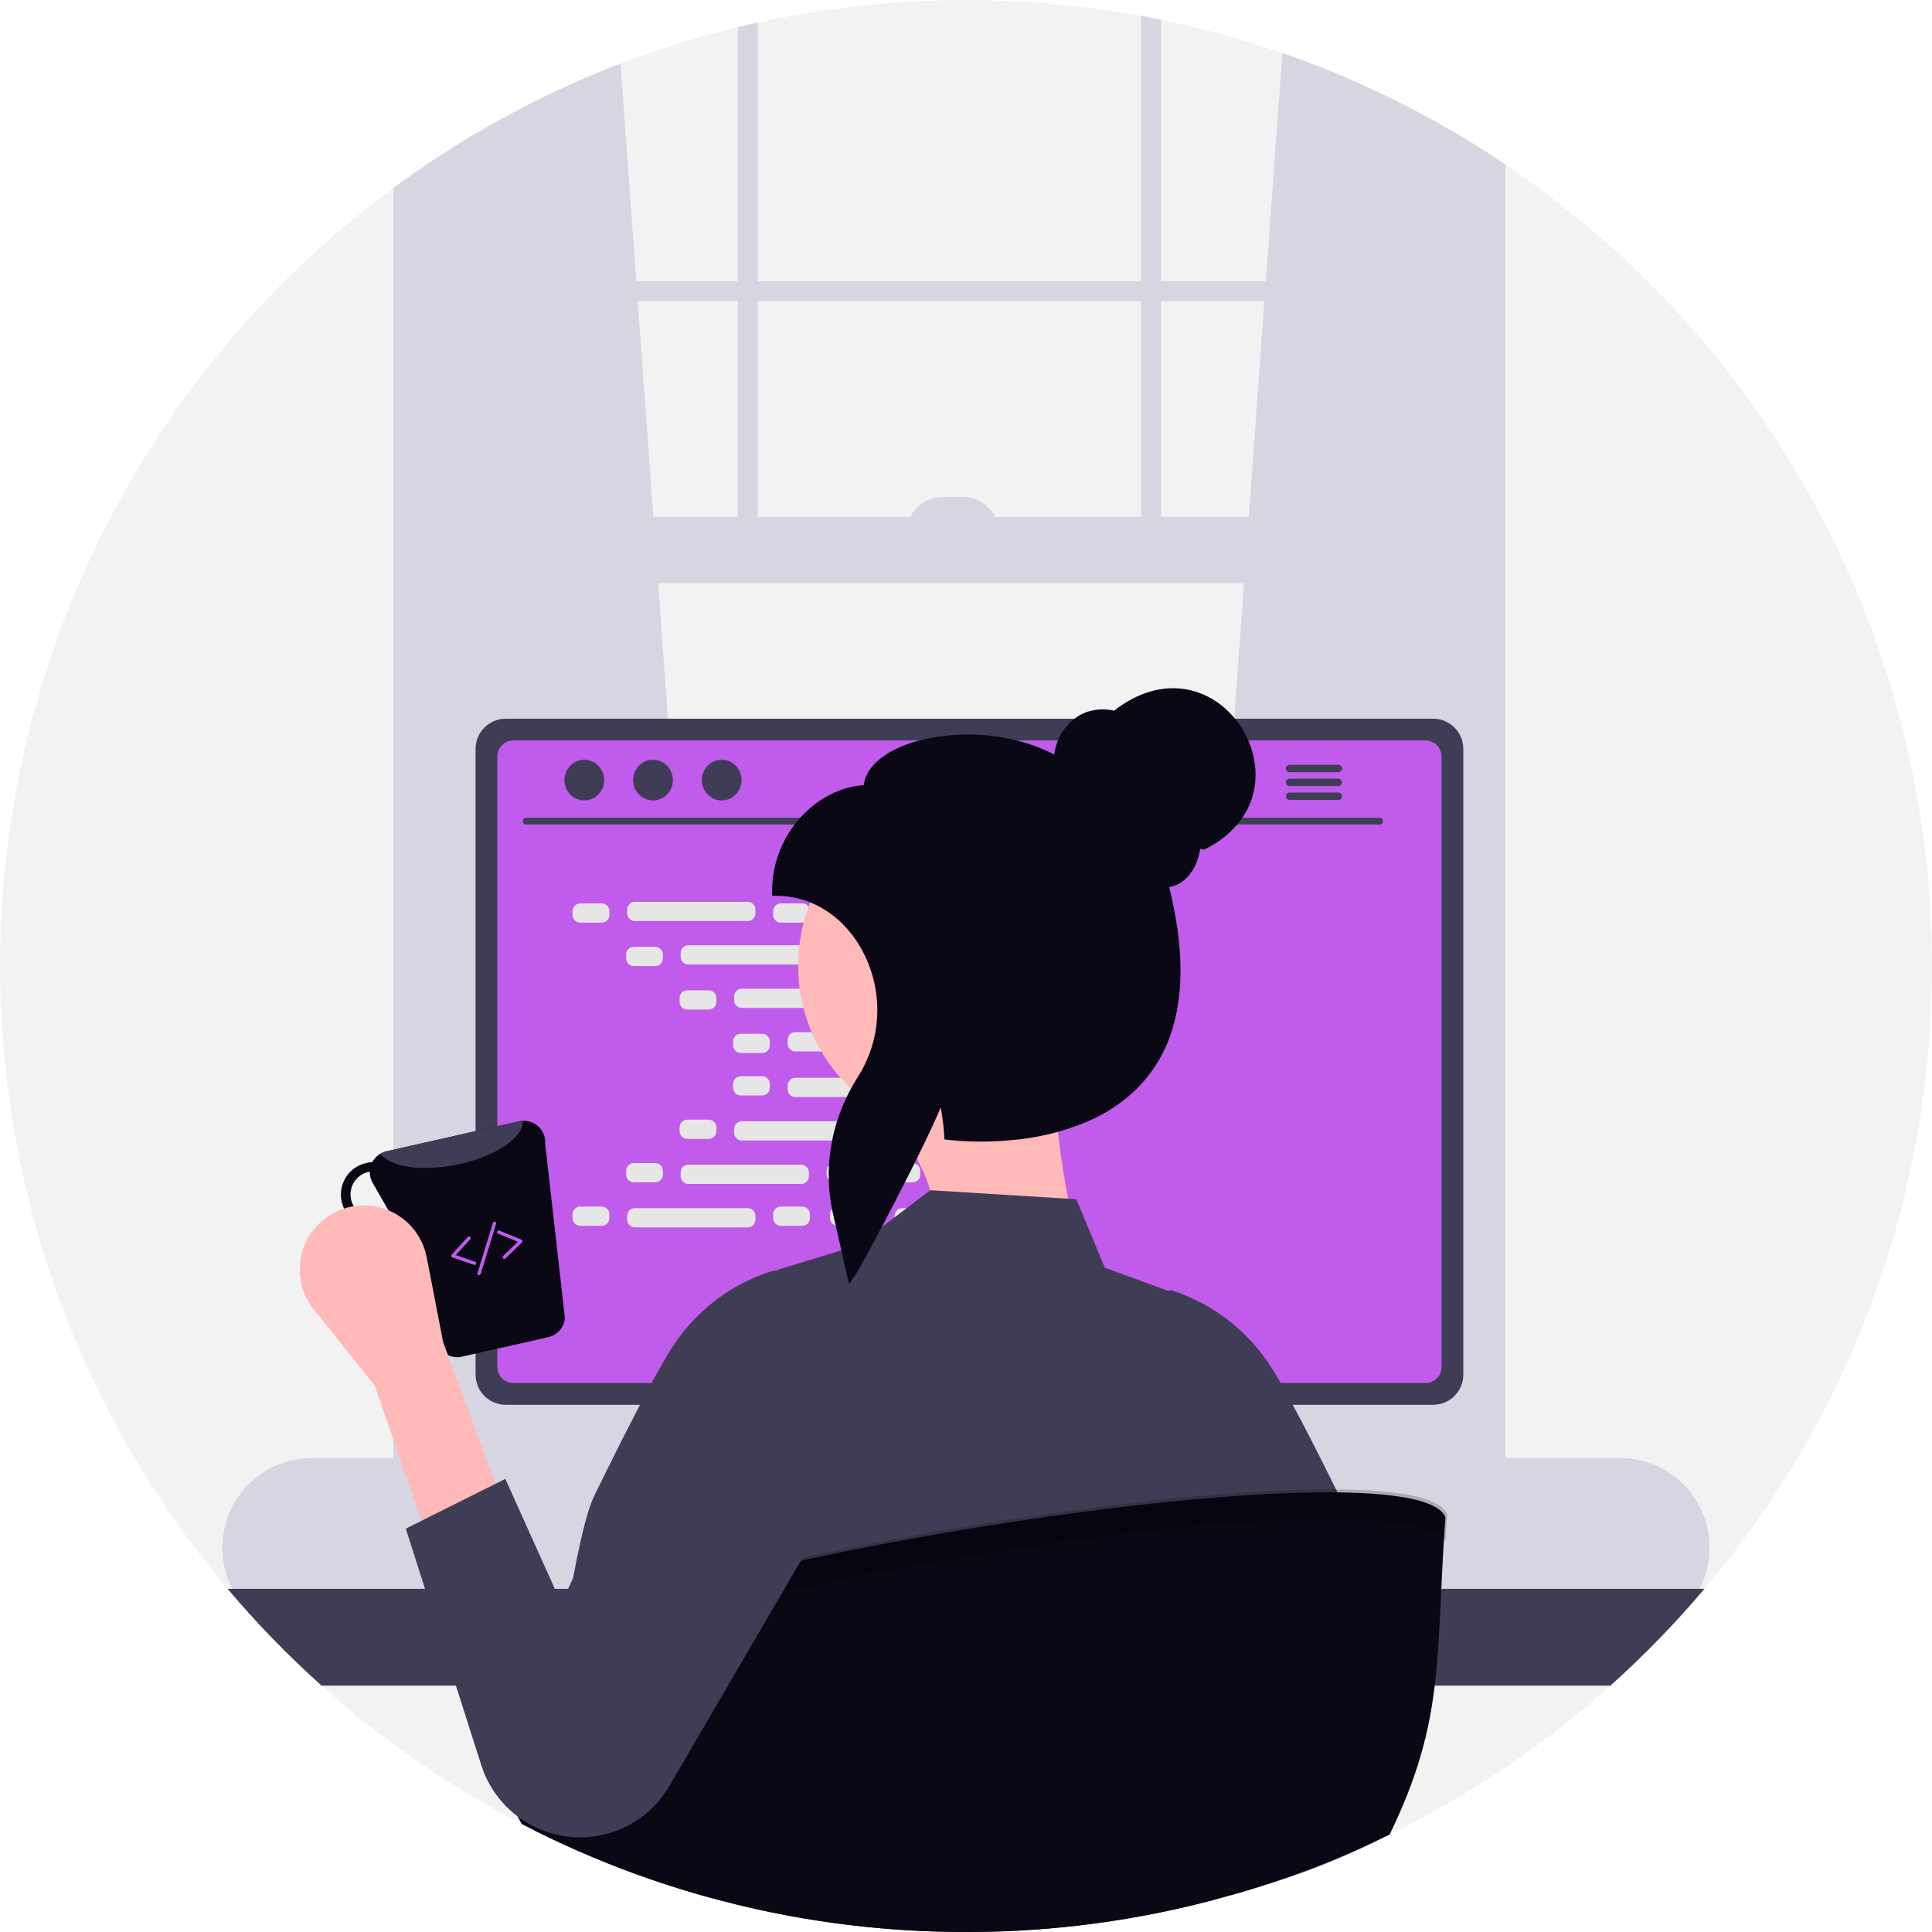
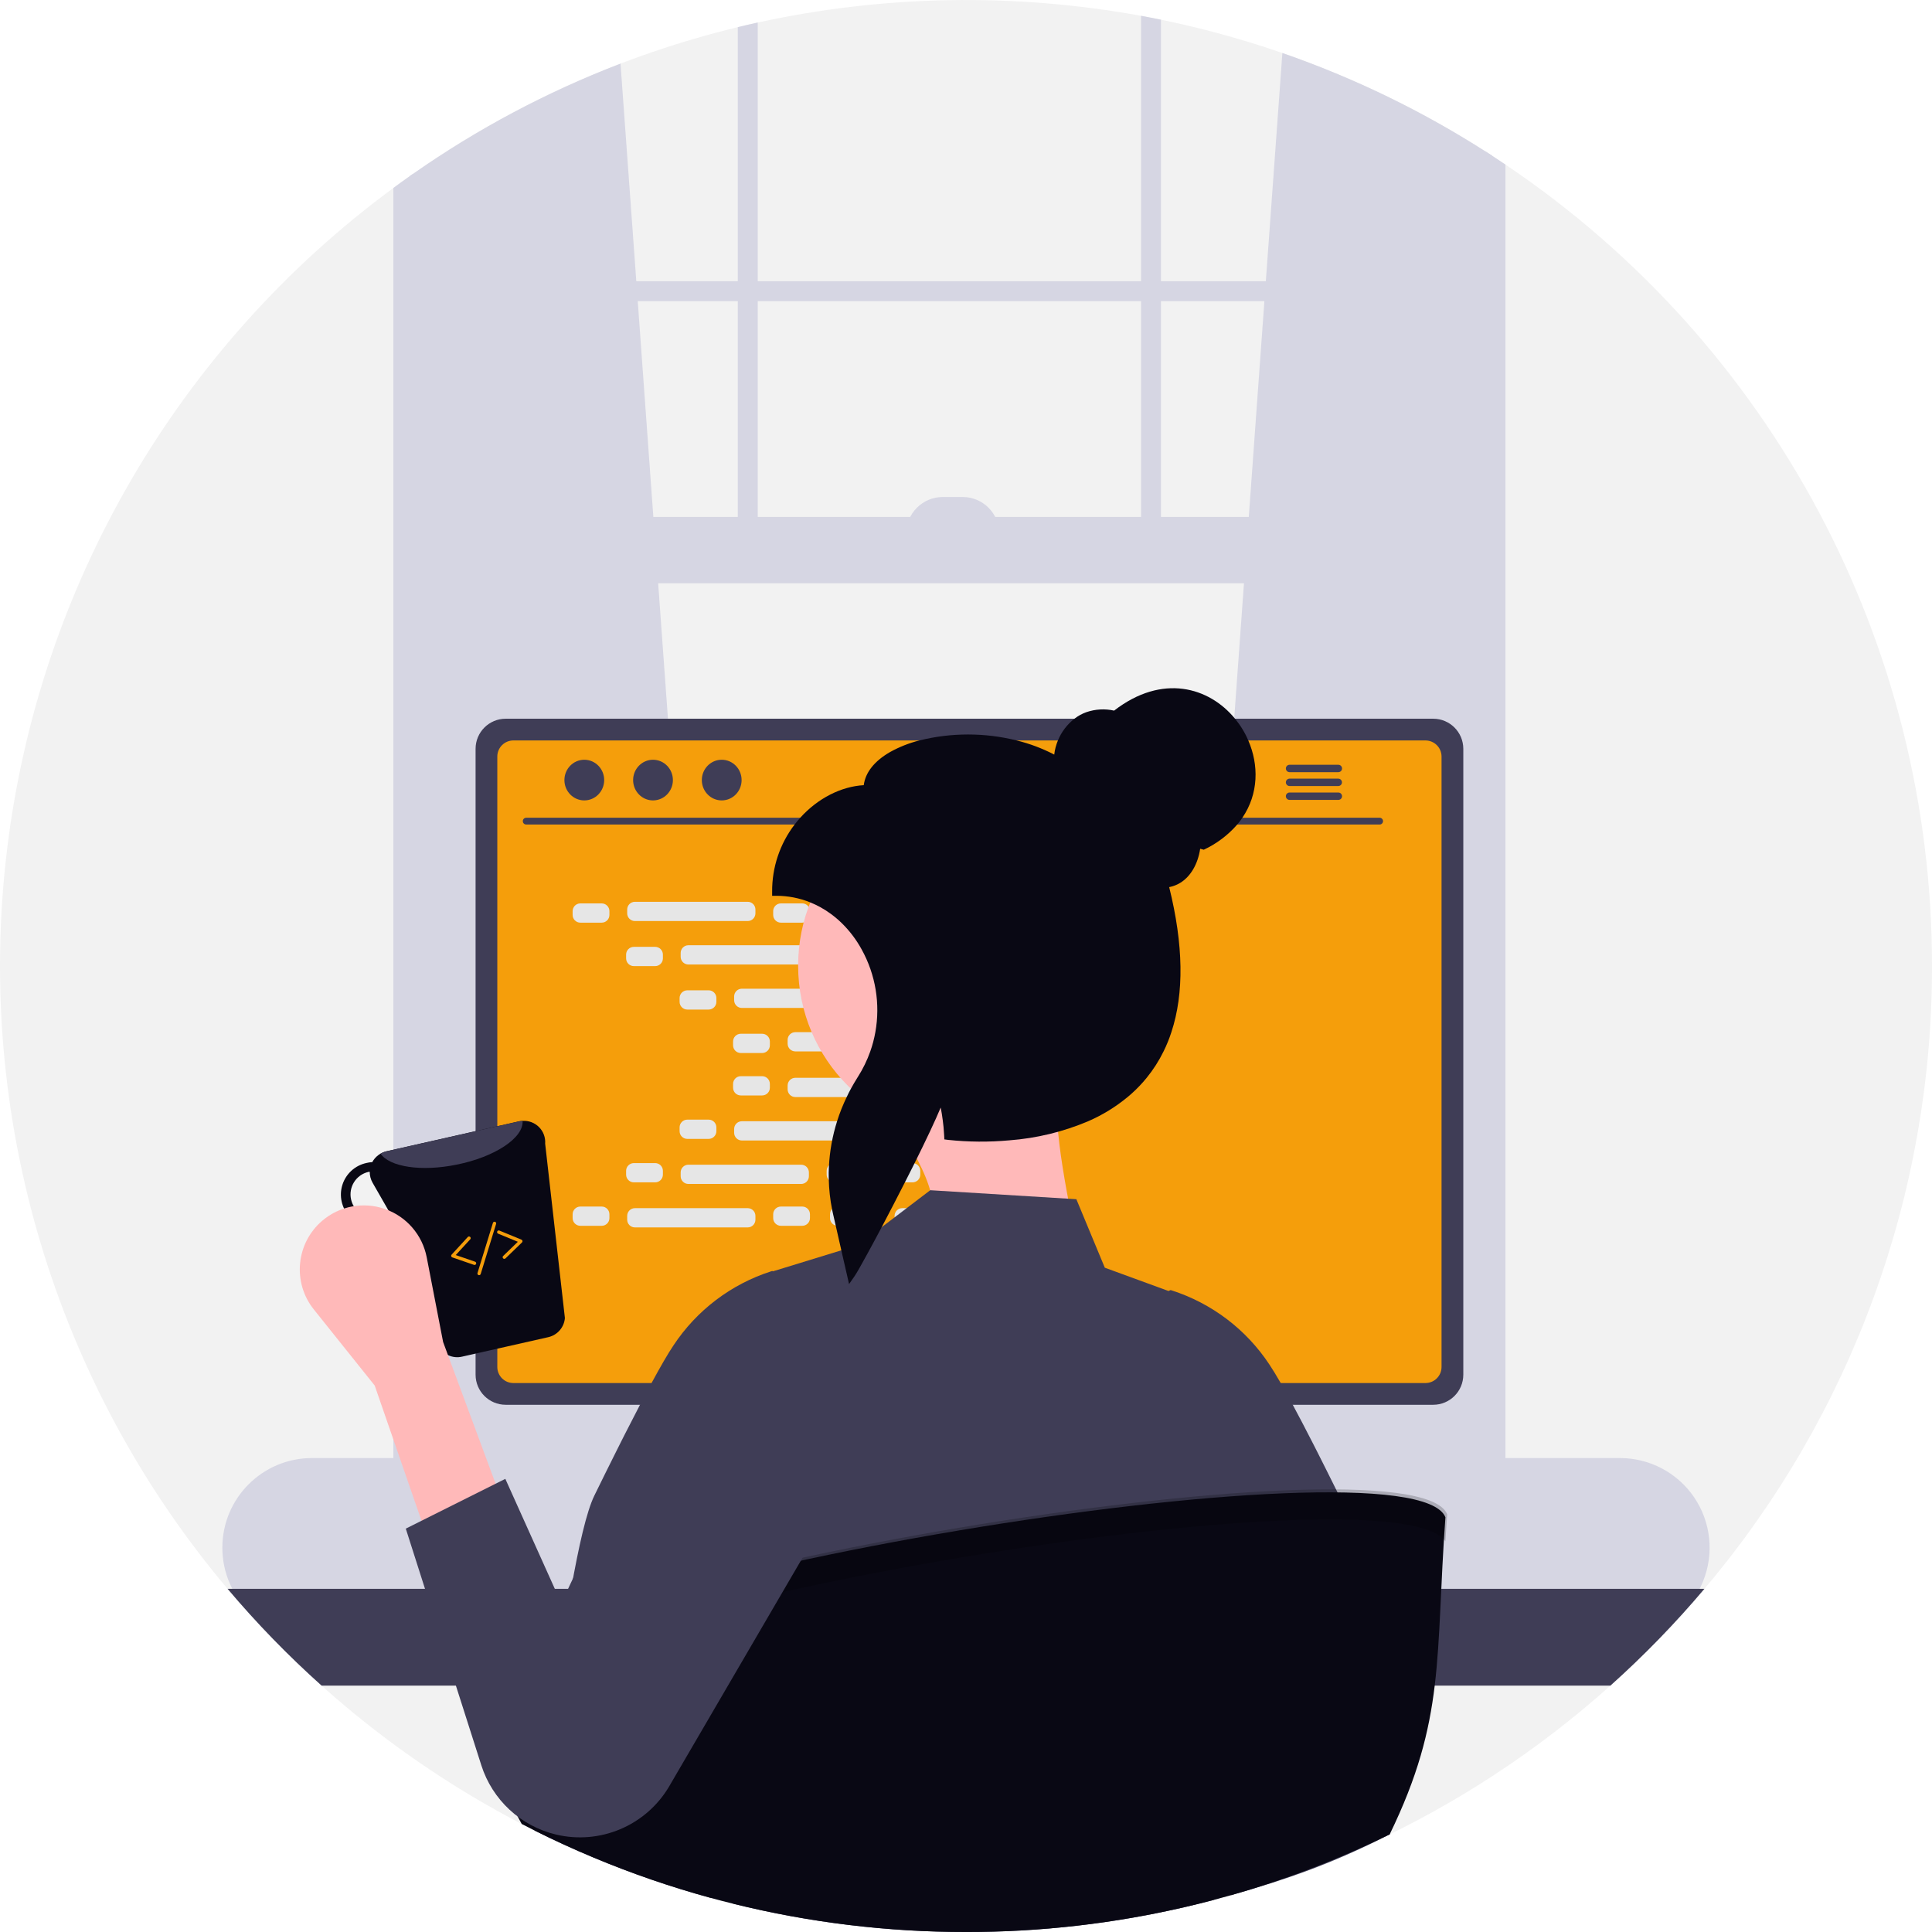
<svg xmlns="http://www.w3.org/2000/svg" width="720" height="719.998" viewBox="0 0 720 719.998" role="img" artist="Katerina Limpitsouni" source="https://undraw.co/">
  <g id="Group_67" data-name="Group 67" transform="translate(-670.999 -251)">
-     <path id="Path_1041-631" data-name="Path 1041" d="M1031,521a358.581,358.581,0,0,1-84.818,232.118c-1.993,2.367-4.023,4.7-6.091,7.013a361.981,361.981,0,0,1-84.07,69.745q-10.8,6.484-22.073,12.22c-.76.386-1.532.772-2.292,1.146-.909.461-1.831.909-2.753,1.358a356.461,356.461,0,0,1-59.194,22.7q-3.177.9-6.365,1.744a359.482,359.482,0,0,1-82.015,11.821c-1.445.037-2.865.062-4.235.087-.486.013-.959.025-1.433.025-1.557.012-3.1.025-4.659.025a360.337,360.337,0,0,1-86.624-10.5q-4.26-1.047-8.483-2.205a355.62,355.62,0,0,1-43.561-14.985q-11.211-4.671-22.024-10.078c-1.632-.822-3.264-1.644-4.871-2.491-.685-.336-1.358-.7-2.03-1.046a361.811,361.811,0,0,1-101.709-79.8c-1.993-2.23-3.949-4.5-5.88-6.776a360.031,360.031,0,0,1,61.773-522.061c2.043-1.507,4.1-3,6.179-4.46l1.233-.859a357.2,357.2,0,0,1,120.955-54.623c2.466-.61,4.933-1.183,7.424-1.719a363.484,363.484,0,0,1,142.854-2.5c2.479.461,4.958.934,7.424,1.445a357.857,357.857,0,0,1,120.955,49.117c.822.523,1.644,1.046,2.466,1.594,1.657,1.071,3.313,2.167,4.945,3.276A359.607,359.607,0,0,1,1031,521Z" transform="translate(360 90)" fill="#f2f2f2" />
-     <path id="Path_1042-632" data-name="Path 1042" d="M549.936,702.564,434.873,712.779l-1.233.112V221.922l1.233-.859a359.155,359.155,0,0,1,77.244-41.032L518,261.123l.536,7.424,5.817,80.421,1.794,24.739L549.724,699.7Z" transform="translate(390.13 94.675)" fill="#d6d6e3" />
-     <path id="Path_1043-633" data-name="Path 1043" d="M777.877,213.557c.822.523,1.644,1.046,2.466,1.594V713.67l-2.466-.224-113.817-10.1.212-2.865,23.581-325.992,1.794-24.739,5.817-80.421L696,261.9l6.166-85.042a358.362,358.362,0,0,1,75.712,36.7Z" transform="translate(446.738 93.896)" fill="#d6d6e3" />
-     <path id="Path_1044-634" data-name="Path 1044" d="M835.7,206.32V713.233c0,9.729-6.7,17.639-14.948,17.639H451.04c-6.826,0-12.619-5.431-14.375-12.843a20.064,20.064,0,0,1-.573-4.8V214.6l-1.233.859c-2.08,1.457-4.136,2.952-6.179,4.46V713.233a28.549,28.549,0,0,0,7.7,19.931,21.252,21.252,0,0,0,9.691,5.8,18.83,18.83,0,0,0,4.97.66H820.756a19,19,0,0,0,4.983-.66c9.94-2.678,17.377-13.192,17.377-25.736V211.191c-1.632-1.109-3.289-2.2-4.945-3.276C837.348,207.366,836.526,206.843,835.7,206.32Z" transform="translate(388.911 101.134)" fill="#d6d6e3" />
+     <path id="Path_1041-1032" data-name="Path 1041" d="M1031,521a358.581,358.581,0,0,1-84.818,232.118c-1.993,2.367-4.023,4.7-6.091,7.013a361.981,361.981,0,0,1-84.07,69.745q-10.8,6.484-22.073,12.22c-.76.386-1.532.772-2.292,1.146-.909.461-1.831.909-2.753,1.358a356.461,356.461,0,0,1-59.194,22.7q-3.177.9-6.365,1.744a359.482,359.482,0,0,1-82.015,11.821c-1.445.037-2.865.062-4.235.087-.486.013-.959.025-1.433.025-1.557.012-3.1.025-4.659.025a360.337,360.337,0,0,1-86.624-10.5q-4.26-1.047-8.483-2.205a355.62,355.62,0,0,1-43.561-14.985q-11.211-4.671-22.024-10.078c-1.632-.822-3.264-1.644-4.871-2.491-.685-.336-1.358-.7-2.03-1.046a361.811,361.811,0,0,1-101.709-79.8c-1.993-2.23-3.949-4.5-5.88-6.776a360.031,360.031,0,0,1,61.773-522.061c2.043-1.507,4.1-3,6.179-4.46l1.233-.859a357.2,357.2,0,0,1,120.955-54.623c2.466-.61,4.933-1.183,7.424-1.719a363.484,363.484,0,0,1,142.854-2.5c2.479.461,4.958.934,7.424,1.445a357.857,357.857,0,0,1,120.955,49.117c.822.523,1.644,1.046,2.466,1.594,1.657,1.071,3.313,2.167,4.945,3.276A359.607,359.607,0,0,1,1031,521Z" transform="translate(360 90)" fill="#f2f2f2" />
+     <path id="Path_1042-1033" data-name="Path 1042" d="M549.936,702.564,434.873,712.779l-1.233.112V221.922l1.233-.859a359.155,359.155,0,0,1,77.244-41.032L518,261.123l.536,7.424,5.817,80.421,1.794,24.739L549.724,699.7Z" transform="translate(390.13 94.675)" fill="#d6d6e3" />
+     <path id="Path_1043-1034" data-name="Path 1043" d="M777.877,213.557c.822.523,1.644,1.046,2.466,1.594V713.67l-2.466-.224-113.817-10.1.212-2.865,23.581-325.992,1.794-24.739,5.817-80.421L696,261.9l6.166-85.042a358.362,358.362,0,0,1,75.712,36.7Z" transform="translate(446.738 93.896)" fill="#d6d6e3" />
+     <path id="Path_1044-1035" data-name="Path 1044" d="M835.7,206.32V713.233c0,9.729-6.7,17.639-14.948,17.639H451.04c-6.826,0-12.619-5.431-14.375-12.843a20.064,20.064,0,0,1-.573-4.8V214.6l-1.233.859c-2.08,1.457-4.136,2.952-6.179,4.46V713.233a28.549,28.549,0,0,0,7.7,19.931,21.252,21.252,0,0,0,9.691,5.8,18.83,18.83,0,0,0,4.97.66H820.756a19,19,0,0,0,4.983-.66c9.94-2.678,17.377-13.192,17.377-25.736V211.191c-1.632-1.109-3.289-2.2-4.945-3.276C837.348,207.366,836.526,206.843,835.7,206.32Z" transform="translate(388.911 101.134)" fill="#d6d6e3" />
    <rect id="Rectangle_265" data-name="Rectangle 265" width="407.026" height="7.423" transform="translate(821.298 355.803)" fill="#d6d6e3" />
-     <path id="Path_1045-635" data-name="Path 1045" d="M531.73,169.459c2.466-.61,4.933-1.183,7.424-1.719V369.3H531.73Z" transform="translate(414.228 91.656)" fill="#d6d6e3" />
-     <path id="Path_1046-636" data-name="Path 1046" d="M652.37,165.73c2.479.461,4.958.934,7.424,1.445V369.8H652.37Z" transform="translate(443.866 91.162)" fill="#d6d6e3" />
-     <path id="Path_1047-637" data-name="Path 1047" d="M898.373,597.21H410.929a33.409,33.409,0,0,0,0,66.818H898.373a33.338,33.338,0,0,0,25.068-11.353,33.758,33.758,0,0,0,3.757-5.2,31.822,31.822,0,0,0,2.18-4.434,33.388,33.388,0,0,0-31-45.828Z" transform="translate(376.343 197.164)" fill="#d6d6e3" />
+     <path id="Path_1045-1036" data-name="Path 1045" d="M531.73,169.459c2.466-.61,4.933-1.183,7.424-1.719V369.3H531.73Z" transform="translate(414.228 91.656)" fill="#d6d6e3" />
+     <path id="Path_1046-1037" data-name="Path 1046" d="M652.37,165.73c2.479.461,4.958.934,7.424,1.445V369.8H652.37Z" transform="translate(443.866 91.162)" fill="#d6d6e3" />
+     <path id="Path_1047-1038" data-name="Path 1047" d="M898.373,597.21H410.929a33.409,33.409,0,0,0,0,66.818H898.373a33.338,33.338,0,0,0,25.068-11.353,33.758,33.758,0,0,0,3.757-5.2,31.822,31.822,0,0,0,2.18-4.434,33.388,33.388,0,0,0-31-45.828Z" transform="translate(376.343 197.164)" fill="#d6d6e3" />
    <rect id="Rectangle_266" data-name="Rectangle 266" width="404.552" height="24.743" transform="translate(823.772 443.642)" fill="#d6d6e3" />
-     <path id="Path_1048-638" data-name="Path 1048" d="M284.729,148.69h7.423A13.609,13.609,0,0,1,305.761,162.3H271.12a13.609,13.609,0,0,1,13.609-13.609Z" transform="translate(737.607 287.529)" fill="#d6d6e3" />
-     <path id="Path_1049-639" data-name="Path 1049" d="M929.452,636.34A359.994,359.994,0,0,1,894.424,672.4H414.118A360,360,0,0,1,379.09,636.34Z" transform="translate(376.729 206.777)" fill="#3f3d56" />
-     <path id="Path_1050-640" data-name="Path 1050" d="M649.079,536.07H568.21a3.957,3.957,0,0,0-1.283.2,4.3,4.3,0,0,0-3.027,4.111V668.136h89.5V540.38a4.314,4.314,0,0,0-4.322-4.31ZM618.473,599.1a9.381,9.381,0,0,1-1.943,5.73,9.548,9.548,0,0,1-17.165-5.73V584.277a9.554,9.554,0,1,1,19.109,0Z" transform="translate(422.131 182.144)" fill="#2f2e41" />
-     <path id="Path_1051-641" data-name="Path 1051" d="M563.68,638.81v12.32a2.416,2.416,0,0,0,2.4,2.417h85.241a2.424,2.424,0,0,0,2.4-2.417V638.81Z" transform="translate(422.077 207.384)" fill="#3f3d56" />
-     <path id="Path_1052-642" data-name="Path 1052" d="M810.165,376.02H464.491a11.225,11.225,0,0,0-11.211,11.2V620.483a11.22,11.22,0,0,0,11.211,11.211H810.165a11.22,11.22,0,0,0,11.211-11.211V387.219A11.225,11.225,0,0,0,810.165,376.02Z" transform="translate(394.955 142.824)" fill="#3f3d56" />
-     <path id="Path_1053-643" data-name="Path 1053" d="M805.678,382.52H465.772a6,6,0,0,0-5.992,6V616.009A6,6,0,0,0,465.772,622H805.678a6,6,0,0,0,5.992-5.992V388.524a6,6,0,0,0-5.991-6Z" transform="translate(396.552 144.421)" fill="#c05beb" />
-     <path id="Path_1054-644" data-name="Path 1054" d="M728.575,654l-3.139-14.911a3.728,3.728,0,0,0-2.317-2.7,3.6,3.6,0,0,0-1.32-.249H525.842a3.6,3.6,0,0,0-1.32.249,3.728,3.728,0,0,0-2.317,2.7L519.066,654a3.721,3.721,0,0,0,3.637,4.484H724.925a3.673,3.673,0,0,0,2.89-1.383,3.718,3.718,0,0,0,.76-3.1Z" transform="translate(411.097 206.728)" fill="#2f2e41" />
+     <path id="Path_1048-1039" data-name="Path 1048" d="M284.729,148.69h7.423A13.609,13.609,0,0,1,305.761,162.3H271.12a13.609,13.609,0,0,1,13.609-13.609Z" transform="translate(737.607 287.529)" fill="#d6d6e3" />
+     <path id="Path_1049-1040" data-name="Path 1049" d="M929.452,636.34A359.994,359.994,0,0,1,894.424,672.4H414.118A360,360,0,0,1,379.09,636.34Z" transform="translate(376.729 206.777)" fill="#3f3d56" />
+     <path id="Path_1050-1041" data-name="Path 1050" d="M649.079,536.07H568.21a3.957,3.957,0,0,0-1.283.2,4.3,4.3,0,0,0-3.027,4.111V668.136h89.5V540.38a4.314,4.314,0,0,0-4.322-4.31ZM618.473,599.1a9.381,9.381,0,0,1-1.943,5.73,9.548,9.548,0,0,1-17.165-5.73V584.277a9.554,9.554,0,1,1,19.109,0Z" transform="translate(422.131 182.144)" fill="#2f2e41" />
+     <path id="Path_1051-1042" data-name="Path 1051" d="M563.68,638.81v12.32a2.416,2.416,0,0,0,2.4,2.417h85.241a2.424,2.424,0,0,0,2.4-2.417V638.81Z" transform="translate(422.077 207.384)" fill="#3f3d56" />
+     <path id="Path_1052-1043" data-name="Path 1052" d="M810.165,376.02H464.491a11.225,11.225,0,0,0-11.211,11.2V620.483a11.22,11.22,0,0,0,11.211,11.211H810.165a11.22,11.22,0,0,0,11.211-11.211V387.219A11.225,11.225,0,0,0,810.165,376.02Z" transform="translate(394.955 142.824)" fill="#3f3d56" />
+     <path id="Path_1053-1044" data-name="Path 1053" d="M805.678,382.52H465.772a6,6,0,0,0-5.992,6V616.009A6,6,0,0,0,465.772,622H805.678a6,6,0,0,0,5.992-5.992V388.524a6,6,0,0,0-5.991-6Z" transform="translate(396.552 144.421)" fill="#f59e0b" />
+     <path id="Path_1054-1045" data-name="Path 1054" d="M728.575,654l-3.139-14.911a3.728,3.728,0,0,0-2.317-2.7,3.6,3.6,0,0,0-1.32-.249H525.842a3.6,3.6,0,0,0-1.32.249,3.728,3.728,0,0,0-2.317,2.7L519.066,654a3.721,3.721,0,0,0,3.637,4.484H724.925a3.673,3.673,0,0,0,2.89-1.383,3.718,3.718,0,0,0,.76-3.1Z" transform="translate(411.097 206.728)" fill="#2f2e41" />
    <rect id="Rectangle_267" data-name="Rectangle 267" width="6.228" height="3.737" rx="0.488" transform="translate(938.376 845.554)" fill="#3f3d56" />
    <rect id="Rectangle_268" data-name="Rectangle 268" width="6.228" height="3.737" rx="0.488" transform="translate(950.832 845.554)" fill="#3f3d56" />
    <rect id="Rectangle_269" data-name="Rectangle 269" width="6.228" height="3.737" rx="0.488" transform="translate(963.289 845.554)" fill="#3f3d56" />
    <rect id="Rectangle_270" data-name="Rectangle 270" width="6.228" height="3.737" rx="0.488" transform="translate(975.746 845.554)" fill="#3f3d56" />
    <rect id="Rectangle_271" data-name="Rectangle 271" width="6.228" height="3.737" rx="0.488" transform="translate(988.202 845.554)" fill="#3f3d56" />
    <rect id="Rectangle_272" data-name="Rectangle 272" width="6.228" height="3.737" rx="0.488" transform="translate(1000.659 845.554)" fill="#3f3d56" />
    <rect id="Rectangle_273" data-name="Rectangle 273" width="6.228" height="3.737" rx="0.488" transform="translate(1013.116 845.554)" fill="#3f3d56" />
    <rect id="Rectangle_274" data-name="Rectangle 274" width="6.228" height="3.737" rx="0.488" transform="translate(1025.573 845.554)" fill="#3f3d56" />
    <rect id="Rectangle_275" data-name="Rectangle 275" width="6.228" height="3.737" rx="0.488" transform="translate(1038.029 845.554)" fill="#3f3d56" />
    <rect id="Rectangle_276" data-name="Rectangle 276" width="6.228" height="3.737" rx="0.488" transform="translate(1050.486 845.554)" fill="#3f3d56" />
    <rect id="Rectangle_277" data-name="Rectangle 277" width="6.228" height="3.737" rx="0.488" transform="translate(1062.943 845.554)" fill="#3f3d56" />
    <rect id="Rectangle_278" data-name="Rectangle 278" width="6.228" height="3.737" rx="0.488" transform="translate(1075.399 845.554)" fill="#3f3d56" />
    <rect id="Rectangle_279" data-name="Rectangle 279" width="6.228" height="3.737" rx="0.488" transform="translate(1087.856 845.554)" fill="#3f3d56" />
    <rect id="Rectangle_280" data-name="Rectangle 280" width="6.228" height="3.737" rx="0.488" transform="translate(1100.313 845.554)" fill="#3f3d56" />
    <rect id="Rectangle_281" data-name="Rectangle 281" width="6.228" height="3.737" rx="0.488" transform="translate(1112.77 845.554)" fill="#3f3d56" />
    <rect id="Rectangle_282" data-name="Rectangle 282" width="6.228" height="3.737" rx="0.488" transform="translate(1125.226 845.554)" fill="#3f3d56" />
    <rect id="Rectangle_283" data-name="Rectangle 283" width="6.228" height="3.737" rx="0.488" transform="translate(938.228 851.782)" fill="#3f3d56" />
    <rect id="Rectangle_284" data-name="Rectangle 284" width="6.228" height="3.737" rx="0.488" transform="translate(950.685 851.782)" fill="#3f3d56" />
    <rect id="Rectangle_285" data-name="Rectangle 285" width="6.228" height="3.737" rx="0.488" transform="translate(963.142 851.782)" fill="#3f3d56" />
    <rect id="Rectangle_286" data-name="Rectangle 286" width="6.228" height="3.737" rx="0.488" transform="translate(975.599 851.782)" fill="#3f3d56" />
    <rect id="Rectangle_287" data-name="Rectangle 287" width="6.228" height="3.737" rx="0.488" transform="translate(988.055 851.782)" fill="#3f3d56" />
    <rect id="Rectangle_288" data-name="Rectangle 288" width="6.228" height="3.737" rx="0.488" transform="translate(1000.512 851.782)" fill="#3f3d56" />
    <rect id="Rectangle_289" data-name="Rectangle 289" width="6.228" height="3.737" rx="0.488" transform="translate(1012.969 851.782)" fill="#3f3d56" />
    <rect id="Rectangle_290" data-name="Rectangle 290" width="6.228" height="3.737" rx="0.488" transform="translate(1025.425 851.782)" fill="#3f3d56" />
    <rect id="Rectangle_291" data-name="Rectangle 291" width="6.228" height="3.737" rx="0.488" transform="translate(1037.882 851.782)" fill="#3f3d56" />
    <rect id="Rectangle_292" data-name="Rectangle 292" width="6.228" height="3.737" rx="0.488" transform="translate(1050.339 851.782)" fill="#3f3d56" />
    <rect id="Rectangle_293" data-name="Rectangle 293" width="6.228" height="3.737" rx="0.488" transform="translate(1062.795 851.782)" fill="#3f3d56" />
    <rect id="Rectangle_294" data-name="Rectangle 294" width="6.228" height="3.737" rx="0.488" transform="translate(1075.252 851.782)" fill="#3f3d56" />
    <rect id="Rectangle_295" data-name="Rectangle 295" width="6.228" height="3.737" rx="0.488" transform="translate(1087.709 851.782)" fill="#3f3d56" />
    <rect id="Rectangle_296" data-name="Rectangle 296" width="6.228" height="3.737" rx="0.488" transform="translate(1100.166 851.782)" fill="#3f3d56" />
    <rect id="Rectangle_297" data-name="Rectangle 297" width="6.228" height="3.737" rx="0.488" transform="translate(1112.622 851.782)" fill="#3f3d56" />
    <rect id="Rectangle_298" data-name="Rectangle 298" width="6.228" height="3.737" rx="0.488" transform="translate(1125.079 851.782)" fill="#3f3d56" />
    <rect id="Rectangle_299" data-name="Rectangle 299" width="49.827" height="3.737" rx="0.488" transform="translate(998.021 859.256)" fill="#3f3d56" />
-     <path id="Path_1055-645" data-name="Path 1055" d="M786.723,408.176H468.674a1.265,1.265,0,1,1,0-2.53H786.723a1.265,1.265,0,1,1,0,2.53Z" transform="translate(398.426 150.102)" fill="#3f3d56" />
+     <path id="Path_1055-1046" data-name="Path 1055" d="M786.723,408.176H468.674a1.265,1.265,0,1,1,0-2.53H786.723a1.265,1.265,0,1,1,0,2.53Z" transform="translate(398.426 150.102)" fill="#3f3d56" />
    <ellipse id="Ellipse_180" data-name="Ellipse 180" cx="7.412" cy="7.577" rx="7.412" ry="7.577" transform="translate(881.338 534.136)" fill="#3f3d56" />
    <ellipse id="Ellipse_181" data-name="Ellipse 181" cx="7.412" cy="7.577" rx="7.412" ry="7.577" transform="translate(906.944 534.136)" fill="#3f3d56" />
    <ellipse id="Ellipse_182" data-name="Ellipse 182" cx="7.412" cy="7.577" rx="7.412" ry="7.577" transform="translate(932.55 534.136)" fill="#3f3d56" />
-     <path id="Path_1056-646" data-name="Path 1056" d="M715.222,389.8H697.035a1.377,1.377,0,0,0,0,2.753h18.187a1.377,1.377,0,1,0,0-2.753Z" transform="translate(454.508 146.21)" fill="#3f3d56" />
-     <path id="Path_1057-647" data-name="Path 1057" d="M715.222,393.95H697.035a1.377,1.377,0,0,0,0,2.753h18.187a1.376,1.376,0,1,0,0-2.753Z" transform="translate(454.508 147.229)" fill="#3f3d56" />
-     <path id="Path_1058-648" data-name="Path 1058" d="M715.222,398.1H697.035a1.377,1.377,0,0,0,0,2.753h18.187a1.377,1.377,0,1,0,0-2.753Z" transform="translate(454.508 148.249)" fill="#3f3d56" />
+     <path id="Path_1056-1047" data-name="Path 1056" d="M715.222,389.8H697.035a1.377,1.377,0,0,0,0,2.753h18.187a1.377,1.377,0,1,0,0-2.753Z" transform="translate(454.508 146.21)" fill="#3f3d56" />
+     <path id="Path_1057-1048" data-name="Path 1057" d="M715.222,393.95H697.035a1.377,1.377,0,0,0,0,2.753h18.187a1.376,1.376,0,1,0,0-2.753Z" transform="translate(454.508 147.229)" fill="#3f3d56" />
+     <path id="Path_1058-1049" data-name="Path 1058" d="M715.222,398.1H697.035a1.377,1.377,0,0,0,0,2.753h18.187a1.377,1.377,0,1,0,0-2.753Z" transform="translate(454.508 148.249)" fill="#3f3d56" />
    <rect id="Rectangle_300" data-name="Rectangle 300" width="13.71" height="7.175" rx="2.88" transform="translate(884.402 587.672)" fill="#e6e6e6" />
    <rect id="Rectangle_301" data-name="Rectangle 301" width="13.71" height="7.175" rx="2.88" transform="translate(959.142 587.672)" fill="#e6e6e6" />
    <rect id="Rectangle_302" data-name="Rectangle 302" width="13.71" height="7.175" rx="2.88" transform="translate(980.318 587.672)" fill="#e6e6e6" />
    <rect id="Rectangle_303" data-name="Rectangle 303" width="47.791" height="7.175" rx="2.88" transform="translate(904.732 587.073)" fill="#e6e6e6" />
    <rect id="Rectangle_304" data-name="Rectangle 304" width="47.791" height="7.175" rx="2.88" transform="translate(1004.385 587.073)" fill="#e6e6e6" />
    <rect id="Rectangle_305" data-name="Rectangle 305" width="13.71" height="7.175" rx="2.88" transform="translate(904.332 603.866)" fill="#e6e6e6" />
    <rect id="Rectangle_306" data-name="Rectangle 306" width="13.71" height="7.175" rx="2.88" transform="translate(979.073 603.866)" fill="#e6e6e6" />
    <rect id="Rectangle_307" data-name="Rectangle 307" width="13.71" height="7.175" rx="2.88" transform="translate(1000.249 603.866)" fill="#e6e6e6" />
    <rect id="Rectangle_308" data-name="Rectangle 308" width="47.791" height="7.175" rx="2.88" transform="translate(924.662 603.267)" fill="#e6e6e6" />
    <rect id="Rectangle_309" data-name="Rectangle 309" width="47.791" height="7.175" rx="2.88" transform="translate(1024.316 603.267)" fill="#e6e6e6" />
    <rect id="Rectangle_310" data-name="Rectangle 310" width="13.71" height="7.175" rx="2.88" transform="translate(924.263 620.059)" fill="#e6e6e6" />
    <rect id="Rectangle_311" data-name="Rectangle 311" width="13.71" height="7.175" rx="2.88" transform="translate(999.003 620.059)" fill="#e6e6e6" />
    <rect id="Rectangle_312" data-name="Rectangle 312" width="13.71" height="7.175" rx="2.88" transform="translate(1020.18 620.059)" fill="#e6e6e6" />
    <rect id="Rectangle_313" data-name="Rectangle 313" width="47.791" height="7.175" rx="2.88" transform="translate(944.593 619.461)" fill="#e6e6e6" />
    <rect id="Rectangle_314" data-name="Rectangle 314" width="47.791" height="7.175" rx="2.88" transform="translate(1044.247 619.461)" fill="#e6e6e6" />
    <rect id="Rectangle_315" data-name="Rectangle 315" width="13.71" height="7.175" rx="2.88" transform="translate(944.194 636.253)" fill="#e6e6e6" />
    <rect id="Rectangle_316" data-name="Rectangle 316" width="13.71" height="7.175" rx="2.88" transform="translate(1018.934 636.253)" fill="#e6e6e6" />
    <rect id="Rectangle_317" data-name="Rectangle 317" width="13.71" height="7.175" rx="2.88" transform="translate(1040.111 636.253)" fill="#e6e6e6" />
    <rect id="Rectangle_318" data-name="Rectangle 318" width="47.791" height="7.175" rx="2.88" transform="translate(964.524 635.655)" fill="#e6e6e6" />
    <rect id="Rectangle_319" data-name="Rectangle 319" width="13.71" height="7.175" rx="2.88" transform="translate(959.142 700.646)" fill="#e6e6e6" />
    <rect id="Rectangle_320" data-name="Rectangle 320" width="13.71" height="7.175" rx="2.88" transform="translate(980.318 700.646)" fill="#e6e6e6" />
    <rect id="Rectangle_321" data-name="Rectangle 321" width="47.791" height="7.175" rx="2.88" transform="translate(1004.385 701.244)" fill="#e6e6e6" />
    <rect id="Rectangle_322" data-name="Rectangle 322" width="13.71" height="7.175" rx="2.88" transform="translate(884.402 700.646)" fill="#e6e6e6" />
    <rect id="Rectangle_323" data-name="Rectangle 323" width="47.791" height="7.175" rx="2.88" transform="translate(904.732 701.244)" fill="#e6e6e6" />
    <rect id="Rectangle_324" data-name="Rectangle 324" width="13.71" height="7.175" rx="2.88" transform="translate(904.332 684.452)" fill="#e6e6e6" />
    <rect id="Rectangle_325" data-name="Rectangle 325" width="13.71" height="7.175" rx="2.88" transform="translate(979.073 684.452)" fill="#e6e6e6" />
    <rect id="Rectangle_326" data-name="Rectangle 326" width="13.71" height="7.175" rx="2.88" transform="translate(1000.249 684.452)" fill="#e6e6e6" />
    <rect id="Rectangle_327" data-name="Rectangle 327" width="47.791" height="7.175" rx="2.88" transform="translate(924.662 685.05)" fill="#e6e6e6" />
    <rect id="Rectangle_328" data-name="Rectangle 328" width="13.71" height="7.175" rx="2.88" transform="translate(924.263 668.258)" fill="#e6e6e6" />
    <rect id="Rectangle_329" data-name="Rectangle 329" width="13.71" height="7.175" rx="2.88" transform="translate(999.003 668.258)" fill="#e6e6e6" />
    <rect id="Rectangle_330" data-name="Rectangle 330" width="13.71" height="7.175" rx="2.88" transform="translate(1020.18 668.258)" fill="#e6e6e6" />
    <rect id="Rectangle_331" data-name="Rectangle 331" width="47.791" height="7.175" rx="2.88" transform="translate(944.593 668.856)" fill="#e6e6e6" />
    <rect id="Rectangle_332" data-name="Rectangle 332" width="13.71" height="7.175" rx="2.88" transform="translate(944.194 652.065)" fill="#e6e6e6" />
    <rect id="Rectangle_333" data-name="Rectangle 333" width="13.71" height="7.175" rx="2.88" transform="translate(1018.934 652.065)" fill="#e6e6e6" />
    <rect id="Rectangle_334" data-name="Rectangle 334" width="13.71" height="7.175" rx="2.88" transform="translate(1040.111 652.065)" fill="#e6e6e6" />
    <rect id="Rectangle_335" data-name="Rectangle 335" width="47.791" height="7.175" rx="2.88" transform="translate(964.524 652.663)" fill="#e6e6e6" />
-     <path id="Path_223-649" data-name="Path 223" d="M304.558,542.57s20.613,28.936,13.251,36.771,55.23,8.03,55.23,8.03-9.4-42.094-6.635-51.781Z" transform="translate(699.068 125.378)" fill="#ffb9b9" />
-     <path id="Path_1059-650" data-name="Path 1059" d="M789.655,757.108c-.76.386-1.532.772-2.292,1.146-19.682,9.841-35.427,15.434-56.964,21.563-1.819-20.3-3.575-55.993-5.282-78.116-.448-5.742-.9-10.563-1.333-13.964a18.912,18.912,0,0,0-1.1-5.294l.075,5.294.187,13.964,1.084,79.86a359.487,359.487,0,0,1-82.015,11.821c-1.445.037-2.865.062-4.235.087-.486.012-.959.025-1.433.025-1.557.013-3.1.025-4.659.025a360.338,360.338,0,0,1-86.624-10.5c.61-20.093,1.221-55.383,1.806-81.318.125-5.07.237-9.791.361-13.964.237-8.919.486-15.347.723-17.5a5.432,5.432,0,0,0-.486,1.208,121.028,121.028,0,0,0-2.354,16.293c-.436,4.173-.872,8.894-1.308,13.964-2.317,26.944-4.733,63.579-7.225,79.113a355.621,355.621,0,0,1-43.561-14.985Q481.812,761.157,471,755.751c1.37-8.969,2.8-19.021,4.273-29.448,1.146-8.084,2.329-16.393,3.538-24.6,1.868-12.681,3.787-25.113,5.73-36.062,2.84-15.994,5.755-28.85,8.645-34.754,2.741-5.606,5.481-11.136,8.134-16.43.922-1.856,1.844-3.687,2.741-5.468.212-.424.424-.835.635-1.246,1.906-3.749,3.75-7.337,5.506-10.7,1.507-2.878,2.94-5.593,4.3-8.1,3.289-6.079,6.079-10.925,8.147-13.989a68.831,68.831,0,0,1,36.473-27.666l.374-.1.262.112,25.474-7.823,3.725-1.146,2.5-.772,8.819-6.714,4.8-3.65,4.5-3.426,8.794-6.689,54.448,3.351,10.6,25.524,23.742,8.682.411-.187.361-.149.374.1a68.893,68.893,0,0,1,36.473,27.666c1.171,1.756,2.591,4.073,4.2,6.876,1.37,2.379,2.865,5.095,4.484,8.1,2.3,4.273,4.821,9.093,7.487,14.313.585,1.146,1.183,2.317,1.781,3.5q1.663,3.288,3.376,6.714c2.653,5.294,5.394,10.825,8.134,16.443,2.379,4.871,4.783,14.886,7.15,27.629,1.956,10.588,3.9,23.07,5.78,36.062,2.466,16.842-.162,37.009,2.068,52.505C789.369,755.19,789.518,756.149,789.655,757.108Z" transform="translate(399.308 177.479)" fill="#3f3d56" />
+     <path id="Path_223-1050" data-name="Path 223" d="M304.558,542.57s20.613,28.936,13.251,36.771,55.23,8.03,55.23,8.03-9.4-42.094-6.635-51.781Z" transform="translate(699.068 125.378)" fill="#ffb9b9" />
+     <path id="Path_1059-1051" data-name="Path 1059" d="M789.655,757.108c-.76.386-1.532.772-2.292,1.146-19.682,9.841-35.427,15.434-56.964,21.563-1.819-20.3-3.575-55.993-5.282-78.116-.448-5.742-.9-10.563-1.333-13.964a18.912,18.912,0,0,0-1.1-5.294l.075,5.294.187,13.964,1.084,79.86a359.487,359.487,0,0,1-82.015,11.821c-1.445.037-2.865.062-4.235.087-.486.012-.959.025-1.433.025-1.557.013-3.1.025-4.659.025a360.338,360.338,0,0,1-86.624-10.5c.61-20.093,1.221-55.383,1.806-81.318.125-5.07.237-9.791.361-13.964.237-8.919.486-15.347.723-17.5a5.432,5.432,0,0,0-.486,1.208,121.028,121.028,0,0,0-2.354,16.293c-.436,4.173-.872,8.894-1.308,13.964-2.317,26.944-4.733,63.579-7.225,79.113a355.621,355.621,0,0,1-43.561-14.985Q481.812,761.157,471,755.751c1.37-8.969,2.8-19.021,4.273-29.448,1.146-8.084,2.329-16.393,3.538-24.6,1.868-12.681,3.787-25.113,5.73-36.062,2.84-15.994,5.755-28.85,8.645-34.754,2.741-5.606,5.481-11.136,8.134-16.43.922-1.856,1.844-3.687,2.741-5.468.212-.424.424-.835.635-1.246,1.906-3.749,3.75-7.337,5.506-10.7,1.507-2.878,2.94-5.593,4.3-8.1,3.289-6.079,6.079-10.925,8.147-13.989a68.831,68.831,0,0,1,36.473-27.666l.374-.1.262.112,25.474-7.823,3.725-1.146,2.5-.772,8.819-6.714,4.8-3.65,4.5-3.426,8.794-6.689,54.448,3.351,10.6,25.524,23.742,8.682.411-.187.361-.149.374.1a68.893,68.893,0,0,1,36.473,27.666c1.171,1.756,2.591,4.073,4.2,6.876,1.37,2.379,2.865,5.095,4.484,8.1,2.3,4.273,4.821,9.093,7.487,14.313.585,1.146,1.183,2.317,1.781,3.5q1.663,3.288,3.376,6.714c2.653,5.294,5.394,10.825,8.134,16.443,2.379,4.871,4.783,14.886,7.15,27.629,1.956,10.588,3.9,23.07,5.78,36.062,2.466,16.842-.162,37.009,2.068,52.505C789.369,755.19,789.518,756.149,789.655,757.108Z" transform="translate(399.308 177.479)" fill="#3f3d56" />
    <circle id="Ellipse_183" data-name="Ellipse 183" cx="63.326" cy="63.326" r="63.326" transform="translate(968.44 547.534)" fill="#ffb9b9" />
-     <path id="Path_1060-651" data-name="Path 1060" d="M719.446,386.358a33.145,33.145,0,0,0-4.945-8.1c-9.617-11.747-27.106-16.916-45.056-3.015a19.032,19.032,0,0,0-10.4.6,16.08,16.08,0,0,0-4.385,2.417,19.894,19.894,0,0,0-6.154,8.1,19.335,19.335,0,0,0-1.37,5.269,62.987,62.987,0,0,0-13.989-5.269,75.163,75.163,0,0,0-36.286,0,45.522,45.522,0,0,0-10.937,4.335c-5.83,3.363-9.181,7.611-9.779,12.332-8.408.473-17.153,4.9-23.668,12.145-.735.81-1.445,1.657-2.105,2.529A40.745,40.745,0,0,0,542,442.675v1.582h1.582a33.472,33.472,0,0,1,12.644,2.466,34.361,34.361,0,0,1,7.337,4.048,35.816,35.816,0,0,1,4.2,3.488,41.71,41.71,0,0,1,7.624,10.028,46.663,46.663,0,0,1,5.082,30.781,45.1,45.1,0,0,1-1.893,7.175,46.816,46.816,0,0,1-4.622,9.5c-.075.112-.137.224-.212.336-.835,1.333-1.632,2.691-2.379,4.061-.561,1.021-1.084,2.068-1.57,3.114a64.732,64.732,0,0,0-3.587,9.019,66.749,66.749,0,0,0-3.04,16.866c-.087,1.52-.112,3.039-.062,4.559a64.74,64.74,0,0,0,1.283,11.66c.112.523.224,1.034.336,1.557l.909,3.974,2.155,9.48,1.495,6.527,1.383,6.054,2.043-2.927c.7-1,2.454-4.061,4.808-8.4,1.557-2.828,3.363-6.2,5.319-9.891,2.728-5.17,5.718-10.937,8.645-16.692,1.183-2.329,2.354-4.646,3.488-6.913,2.143-4.3,4.161-8.446,5.892-12.133,1.594-3.4,2.952-6.415,3.961-8.832.311,1.582.573,3.189.772,4.808.224,1.644.386,3.313.473,4.983.025.249.037.511.05.76l.05,1.022.012.3,1.32.174a115.869,115.869,0,0,0,22.92.174h.012a93.25,93.25,0,0,0,29.348-7.113,61.357,61.357,0,0,0,14.7-9.019,51.437,51.437,0,0,0,5.8-5.63c.448-.511.884-1.021,1.308-1.545a51.227,51.227,0,0,0,6.291-9.841,52.062,52.062,0,0,0,2.915-7.175c4.783-14.487,4.509-32.562-.822-54.037a12.363,12.363,0,0,0,4.073-1.57c3.911-2.354,6.627-7.026,7.474-12.731l1.345.361a37.5,37.5,0,0,0,12.469-9.392,30.043,30.043,0,0,0,1.918-2.529C723.345,406.2,723.395,395.439,719.446,386.358Z" transform="translate(416.751 140.583)" fill="#090814" />
-     <path id="Path_1061-652" data-name="Path 1061" d="M206.32,483.352,216.9,442.5l9.346,35.247Z" transform="translate(721.688 359.711)" opacity="0.2" />
-     <path id="Path_1062-653" data-name="Path 1062" d="M813.893,616.764c-3.787,52.169.137,75.139-20.765,118.152a356.456,356.456,0,0,1-59.194,22.7q-3.177.9-6.365,1.744a359.48,359.48,0,0,1-82.015,11.822c-1.445.037-2.865.062-4.235.087-.486.013-.959.025-1.433.025-1.557.012-3.1.025-4.659.025a360.338,360.338,0,0,1-86.624-10.5q-4.26-1.047-8.483-2.205a355.631,355.631,0,0,1-43.561-14.985q-11.211-4.671-22.024-10.078c-1.632-.822-3.264-1.644-4.871-2.491-8.259-14.524-12.955-32.188-13.055-53.414C462.328,641.067,801.262,585.224,813.893,616.764Z" transform="translate(395.773 199.683)" fill="#090814" />
-     <path id="Path_1063-654" data-name="Path 1063" d="M813.755,625.916c.193-3.23.41-6.566.662-10.04-12.631-31.54-351.566,24.3-357.284,60.876.016,3.353.159,6.607.4,9.784C471.38,650.439,793.373,597.364,813.755,625.916Z" transform="translate(395.902 199.465)" opacity="0.2" />
-     <path id="Path_1064-655" data-name="Path 1064" d="M489.077,504.829a7.928,7.928,0,0,0-8.412-8.49,7.3,7.3,0,0,0-1.252.157l-49.53,11.189a8.156,8.156,0,0,0-5.243,4.03,10.193,10.193,0,0,0-2.152.313A12.035,12.035,0,1,0,427.81,535.5a12.2,12.2,0,0,0,4.851-2.347l16.784,47.262a7.883,7.883,0,0,0,8.646,3.795l32.2-7.277a7.992,7.992,0,0,0,6.142-7.12Zm-62.011,27.308a8.608,8.608,0,0,1-3.834-16.784c.156-.039.313,0,.47-.039a8.105,8.105,0,0,0,1.056,4.069L430.9,530.1A8.1,8.1,0,0,1,427.066,532.138Z" transform="translate(385.087 172.379)" fill="#090814" />
-     <path id="Path_1065-656" data-name="Path 1065" d="M477.783,496.336c.47,6.26-10.25,13.459-24.609,16.315-13.185,2.7-25,.821-28.326-4.108a7.5,7.5,0,0,1,2.152-.861l49.53-11.189a7.3,7.3,0,0,1,1.252-.157Z" transform="translate(387.97 172.382)" fill="#3f3d56" />
-     <path id="Path_1066-657" data-name="Path 1066" d="M449.463,649.033l27.82-13.91-23.184-62.6-6.11-31.568a23.869,23.869,0,0,0-38.967-13.587h0a23.869,23.869,0,0,0-3.1,33.033l22.68,28.35Z" transform="translate(382.034 178.595)" fill="#ffb9b9" />
-     <path id="Path_1067-658" data-name="Path 1067" d="M469.493,617.776,432.4,636.323l28.15,88.2a38.587,38.587,0,0,0,27.823,25.806h0A38.587,38.587,0,0,0,530.4,732.649L605.044,604.7a39.388,39.388,0,0,0-12.7-53.541h0a39.389,39.389,0,0,0-56.424,15.9l-45.562,97.083Z" transform="translate(389.825 184.349)" fill="#3f3d56" />
-     <path id="Path_1068-659" data-name="Path 1068" d="M454.687,541.53a.617.617,0,0,1-.2-.034l-8.1-2.788a.622.622,0,0,1-.256-1.01l6.023-6.558a.623.623,0,1,1,.917.842l-5.38,5.857,7.2,2.479a.623.623,0,0,1-.2,1.212Z" transform="translate(393.158 180.883)" fill="#c05beb" />
-     <path id="Path_1069-660" data-name="Path 1069" d="M462.41,539.706a.623.623,0,0,1-.433-1.07l5.474-5.293-7.354-3.03a.622.622,0,0,1,.474-1.151l8.233,3.393a.622.622,0,0,1,.2,1.023l-6.158,5.953a.622.622,0,0,1-.433.175Z" transform="translate(396.535 180.435)" fill="#c05beb" />
-     <path id="Path_1070-661" data-name="Path 1070" d="M454.454,546.431a.6.6,0,0,1-.183-.028.622.622,0,0,1-.412-.778l5.748-18.685a.623.623,0,1,1,1.191.367l-5.748,18.685A.623.623,0,0,1,454.454,546.431Z" transform="translate(395.09 179.793)" fill="#c05beb" />
+     <path id="Path_1060-1052" data-name="Path 1060" d="M719.446,386.358a33.145,33.145,0,0,0-4.945-8.1c-9.617-11.747-27.106-16.916-45.056-3.015a19.032,19.032,0,0,0-10.4.6,16.08,16.08,0,0,0-4.385,2.417,19.894,19.894,0,0,0-6.154,8.1,19.335,19.335,0,0,0-1.37,5.269,62.987,62.987,0,0,0-13.989-5.269,75.163,75.163,0,0,0-36.286,0,45.522,45.522,0,0,0-10.937,4.335c-5.83,3.363-9.181,7.611-9.779,12.332-8.408.473-17.153,4.9-23.668,12.145-.735.81-1.445,1.657-2.105,2.529A40.745,40.745,0,0,0,542,442.675v1.582h1.582a33.472,33.472,0,0,1,12.644,2.466,34.361,34.361,0,0,1,7.337,4.048,35.816,35.816,0,0,1,4.2,3.488,41.71,41.71,0,0,1,7.624,10.028,46.663,46.663,0,0,1,5.082,30.781,45.1,45.1,0,0,1-1.893,7.175,46.816,46.816,0,0,1-4.622,9.5c-.075.112-.137.224-.212.336-.835,1.333-1.632,2.691-2.379,4.061-.561,1.021-1.084,2.068-1.57,3.114a64.732,64.732,0,0,0-3.587,9.019,66.749,66.749,0,0,0-3.04,16.866c-.087,1.52-.112,3.039-.062,4.559a64.74,64.74,0,0,0,1.283,11.66c.112.523.224,1.034.336,1.557l.909,3.974,2.155,9.48,1.495,6.527,1.383,6.054,2.043-2.927c.7-1,2.454-4.061,4.808-8.4,1.557-2.828,3.363-6.2,5.319-9.891,2.728-5.17,5.718-10.937,8.645-16.692,1.183-2.329,2.354-4.646,3.488-6.913,2.143-4.3,4.161-8.446,5.892-12.133,1.594-3.4,2.952-6.415,3.961-8.832.311,1.582.573,3.189.772,4.808.224,1.644.386,3.313.473,4.983.025.249.037.511.05.76l.05,1.022.012.3,1.32.174a115.869,115.869,0,0,0,22.92.174h.012a93.25,93.25,0,0,0,29.348-7.113,61.357,61.357,0,0,0,14.7-9.019,51.437,51.437,0,0,0,5.8-5.63c.448-.511.884-1.021,1.308-1.545a51.227,51.227,0,0,0,6.291-9.841,52.062,52.062,0,0,0,2.915-7.175c4.783-14.487,4.509-32.562-.822-54.037a12.363,12.363,0,0,0,4.073-1.57c3.911-2.354,6.627-7.026,7.474-12.731l1.345.361a37.5,37.5,0,0,0,12.469-9.392,30.043,30.043,0,0,0,1.918-2.529C723.345,406.2,723.395,395.439,719.446,386.358Z" transform="translate(416.751 140.583)" fill="#090814" />
+     <path id="Path_1061-1053" data-name="Path 1061" d="M206.32,483.352,216.9,442.5l9.346,35.247Z" transform="translate(721.688 359.711)" opacity="0.2" />
+     <path id="Path_1062-1054" data-name="Path 1062" d="M813.893,616.764c-3.787,52.169.137,75.139-20.765,118.152a356.456,356.456,0,0,1-59.194,22.7q-3.177.9-6.365,1.744a359.48,359.48,0,0,1-82.015,11.822c-1.445.037-2.865.062-4.235.087-.486.013-.959.025-1.433.025-1.557.012-3.1.025-4.659.025a360.338,360.338,0,0,1-86.624-10.5q-4.26-1.047-8.483-2.205a355.631,355.631,0,0,1-43.561-14.985q-11.211-4.671-22.024-10.078c-1.632-.822-3.264-1.644-4.871-2.491-8.259-14.524-12.955-32.188-13.055-53.414C462.328,641.067,801.262,585.224,813.893,616.764Z" transform="translate(395.773 199.683)" fill="#090814" />
+     <path id="Path_1063-1055" data-name="Path 1063" d="M813.755,625.916c.193-3.23.41-6.566.662-10.04-12.631-31.54-351.566,24.3-357.284,60.876.016,3.353.159,6.607.4,9.784C471.38,650.439,793.373,597.364,813.755,625.916Z" transform="translate(395.902 199.465)" opacity="0.2" />
+     <path id="Path_1064-1056" data-name="Path 1064" d="M489.077,504.829a7.928,7.928,0,0,0-8.412-8.49,7.3,7.3,0,0,0-1.252.157l-49.53,11.189a8.156,8.156,0,0,0-5.243,4.03,10.193,10.193,0,0,0-2.152.313A12.035,12.035,0,1,0,427.81,535.5a12.2,12.2,0,0,0,4.851-2.347l16.784,47.262a7.883,7.883,0,0,0,8.646,3.795l32.2-7.277a7.992,7.992,0,0,0,6.142-7.12Zm-62.011,27.308a8.608,8.608,0,0,1-3.834-16.784c.156-.039.313,0,.47-.039a8.105,8.105,0,0,0,1.056,4.069L430.9,530.1A8.1,8.1,0,0,1,427.066,532.138Z" transform="translate(385.087 172.379)" fill="#090814" />
+     <path id="Path_1065-1057" data-name="Path 1065" d="M477.783,496.336c.47,6.26-10.25,13.459-24.609,16.315-13.185,2.7-25,.821-28.326-4.108a7.5,7.5,0,0,1,2.152-.861l49.53-11.189a7.3,7.3,0,0,1,1.252-.157Z" transform="translate(387.97 172.382)" fill="#3f3d56" />
+     <path id="Path_1066-1058" data-name="Path 1066" d="M449.463,649.033l27.82-13.91-23.184-62.6-6.11-31.568a23.869,23.869,0,0,0-38.967-13.587h0a23.869,23.869,0,0,0-3.1,33.033l22.68,28.35Z" transform="translate(382.034 178.595)" fill="#ffb9b9" />
+     <path id="Path_1067-1059" data-name="Path 1067" d="M469.493,617.776,432.4,636.323l28.15,88.2a38.587,38.587,0,0,0,27.823,25.806h0A38.587,38.587,0,0,0,530.4,732.649L605.044,604.7a39.388,39.388,0,0,0-12.7-53.541h0a39.389,39.389,0,0,0-56.424,15.9l-45.562,97.083Z" transform="translate(389.825 184.349)" fill="#3f3d56" />
+     <path id="Path_1068-1060" data-name="Path 1068" d="M454.687,541.53a.617.617,0,0,1-.2-.034l-8.1-2.788a.622.622,0,0,1-.256-1.01l6.023-6.558a.623.623,0,1,1,.917.842l-5.38,5.857,7.2,2.479a.623.623,0,0,1-.2,1.212Z" transform="translate(393.158 180.883)" fill="#f59e0b" />
+     <path id="Path_1069-1061" data-name="Path 1069" d="M462.41,539.706a.623.623,0,0,1-.433-1.07l5.474-5.293-7.354-3.03a.622.622,0,0,1,.474-1.151l8.233,3.393a.622.622,0,0,1,.2,1.023l-6.158,5.953a.622.622,0,0,1-.433.175Z" transform="translate(396.535 180.435)" fill="#f59e0b" />
+     <path id="Path_1070-1062" data-name="Path 1070" d="M454.454,546.431a.6.6,0,0,1-.183-.028.622.622,0,0,1-.412-.778l5.748-18.685a.623.623,0,1,1,1.191.367l-5.748,18.685A.623.623,0,0,1,454.454,546.431Z" transform="translate(395.09 179.793)" fill="#f59e0b" />
  </g>
</svg>
